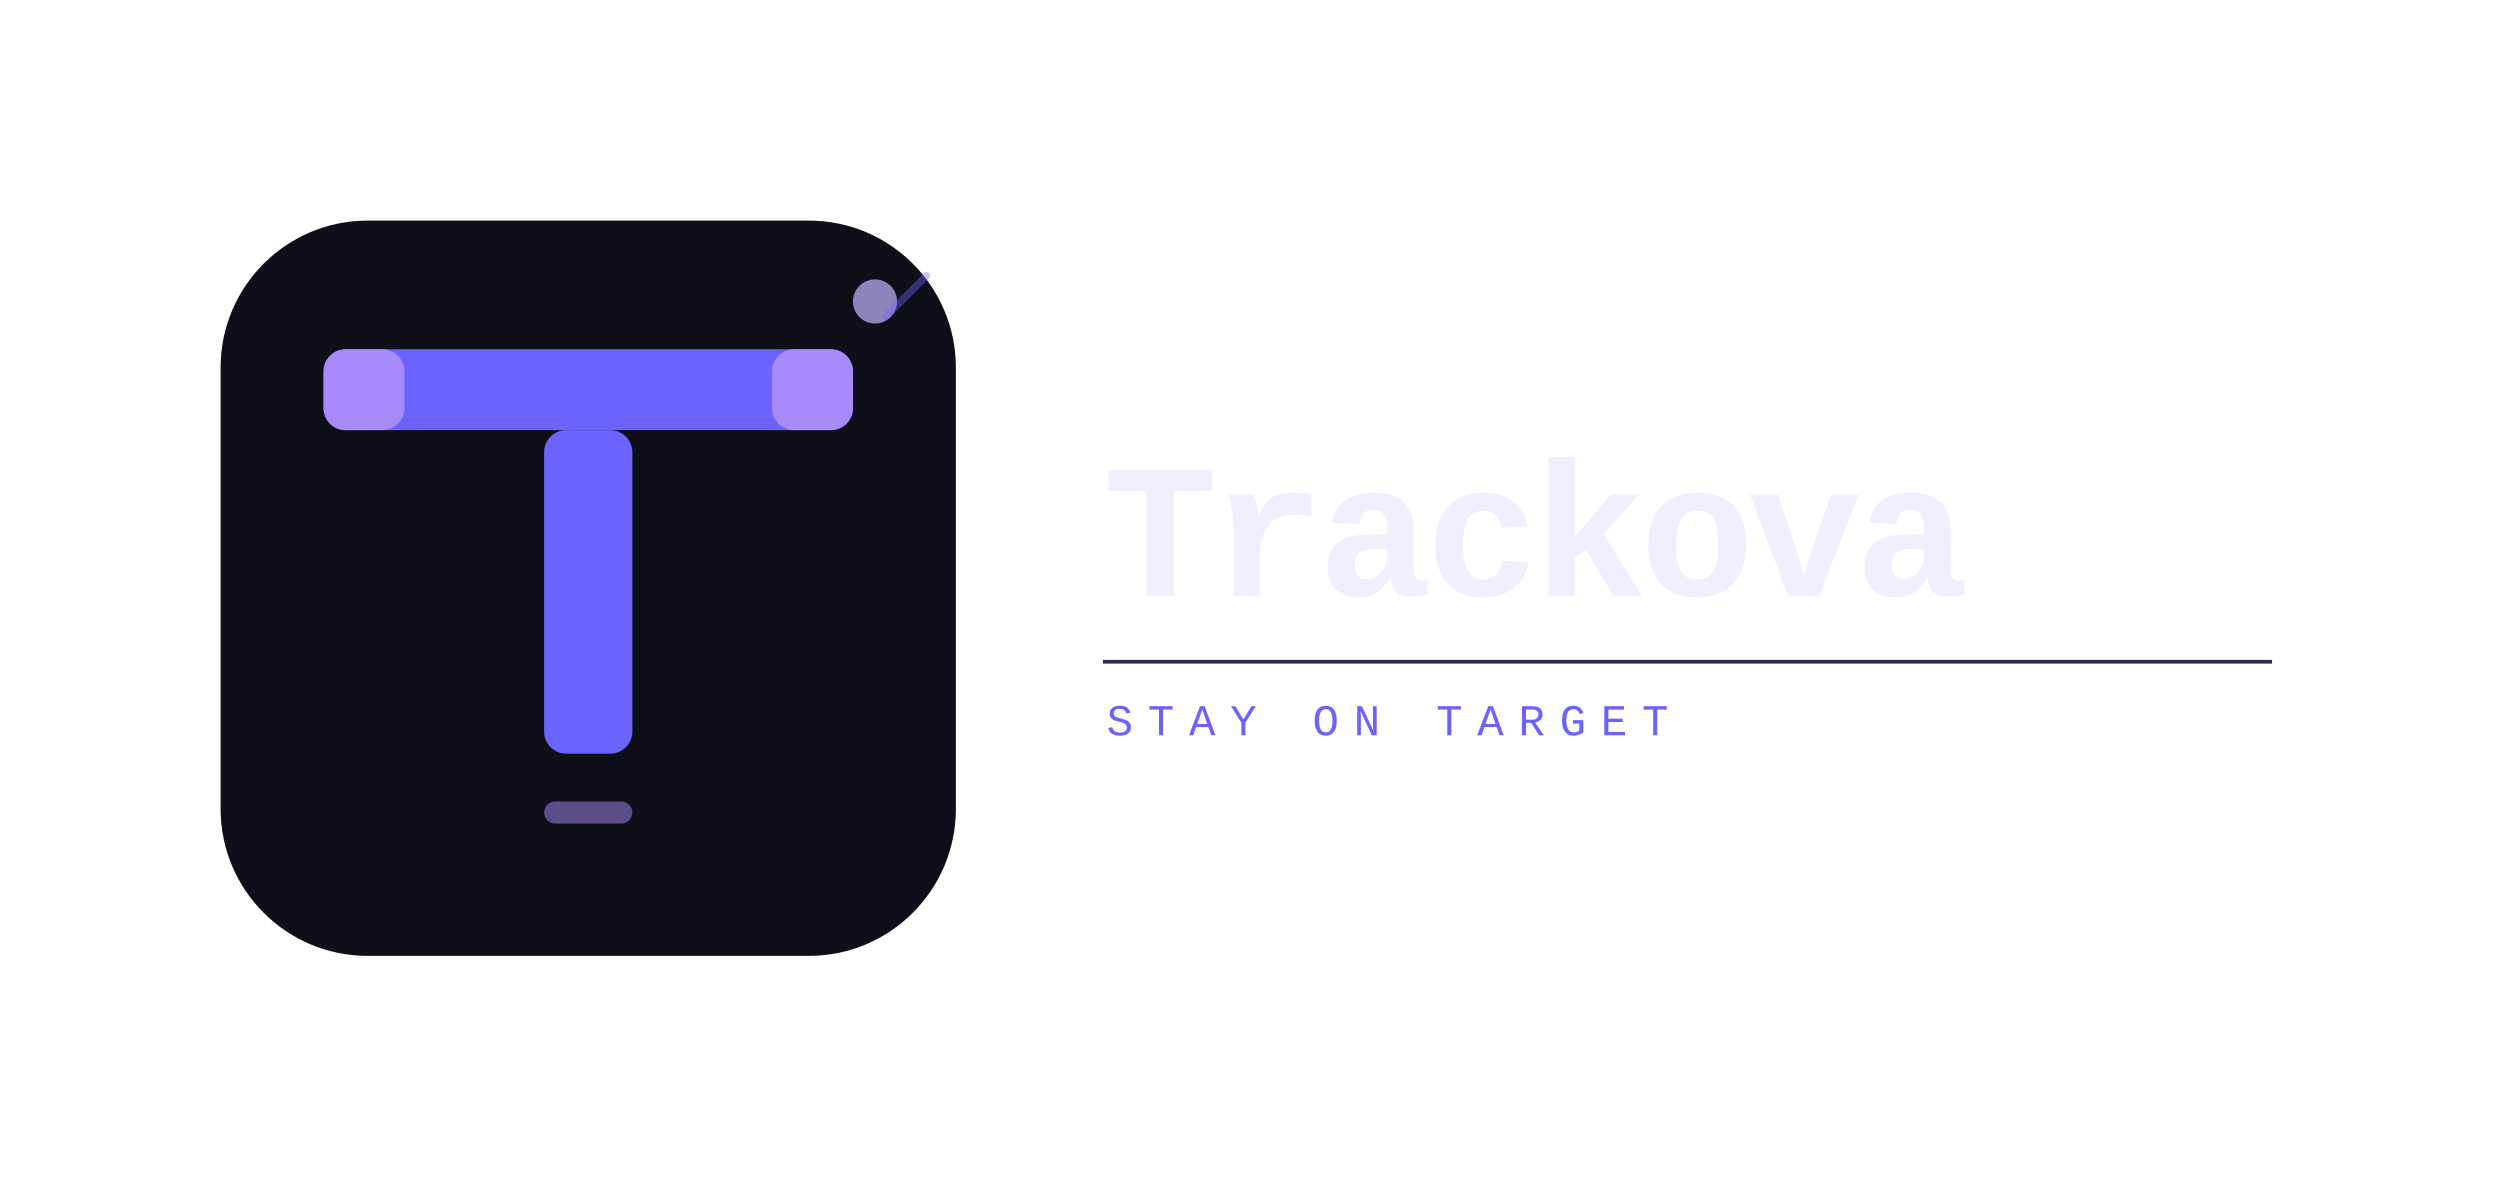
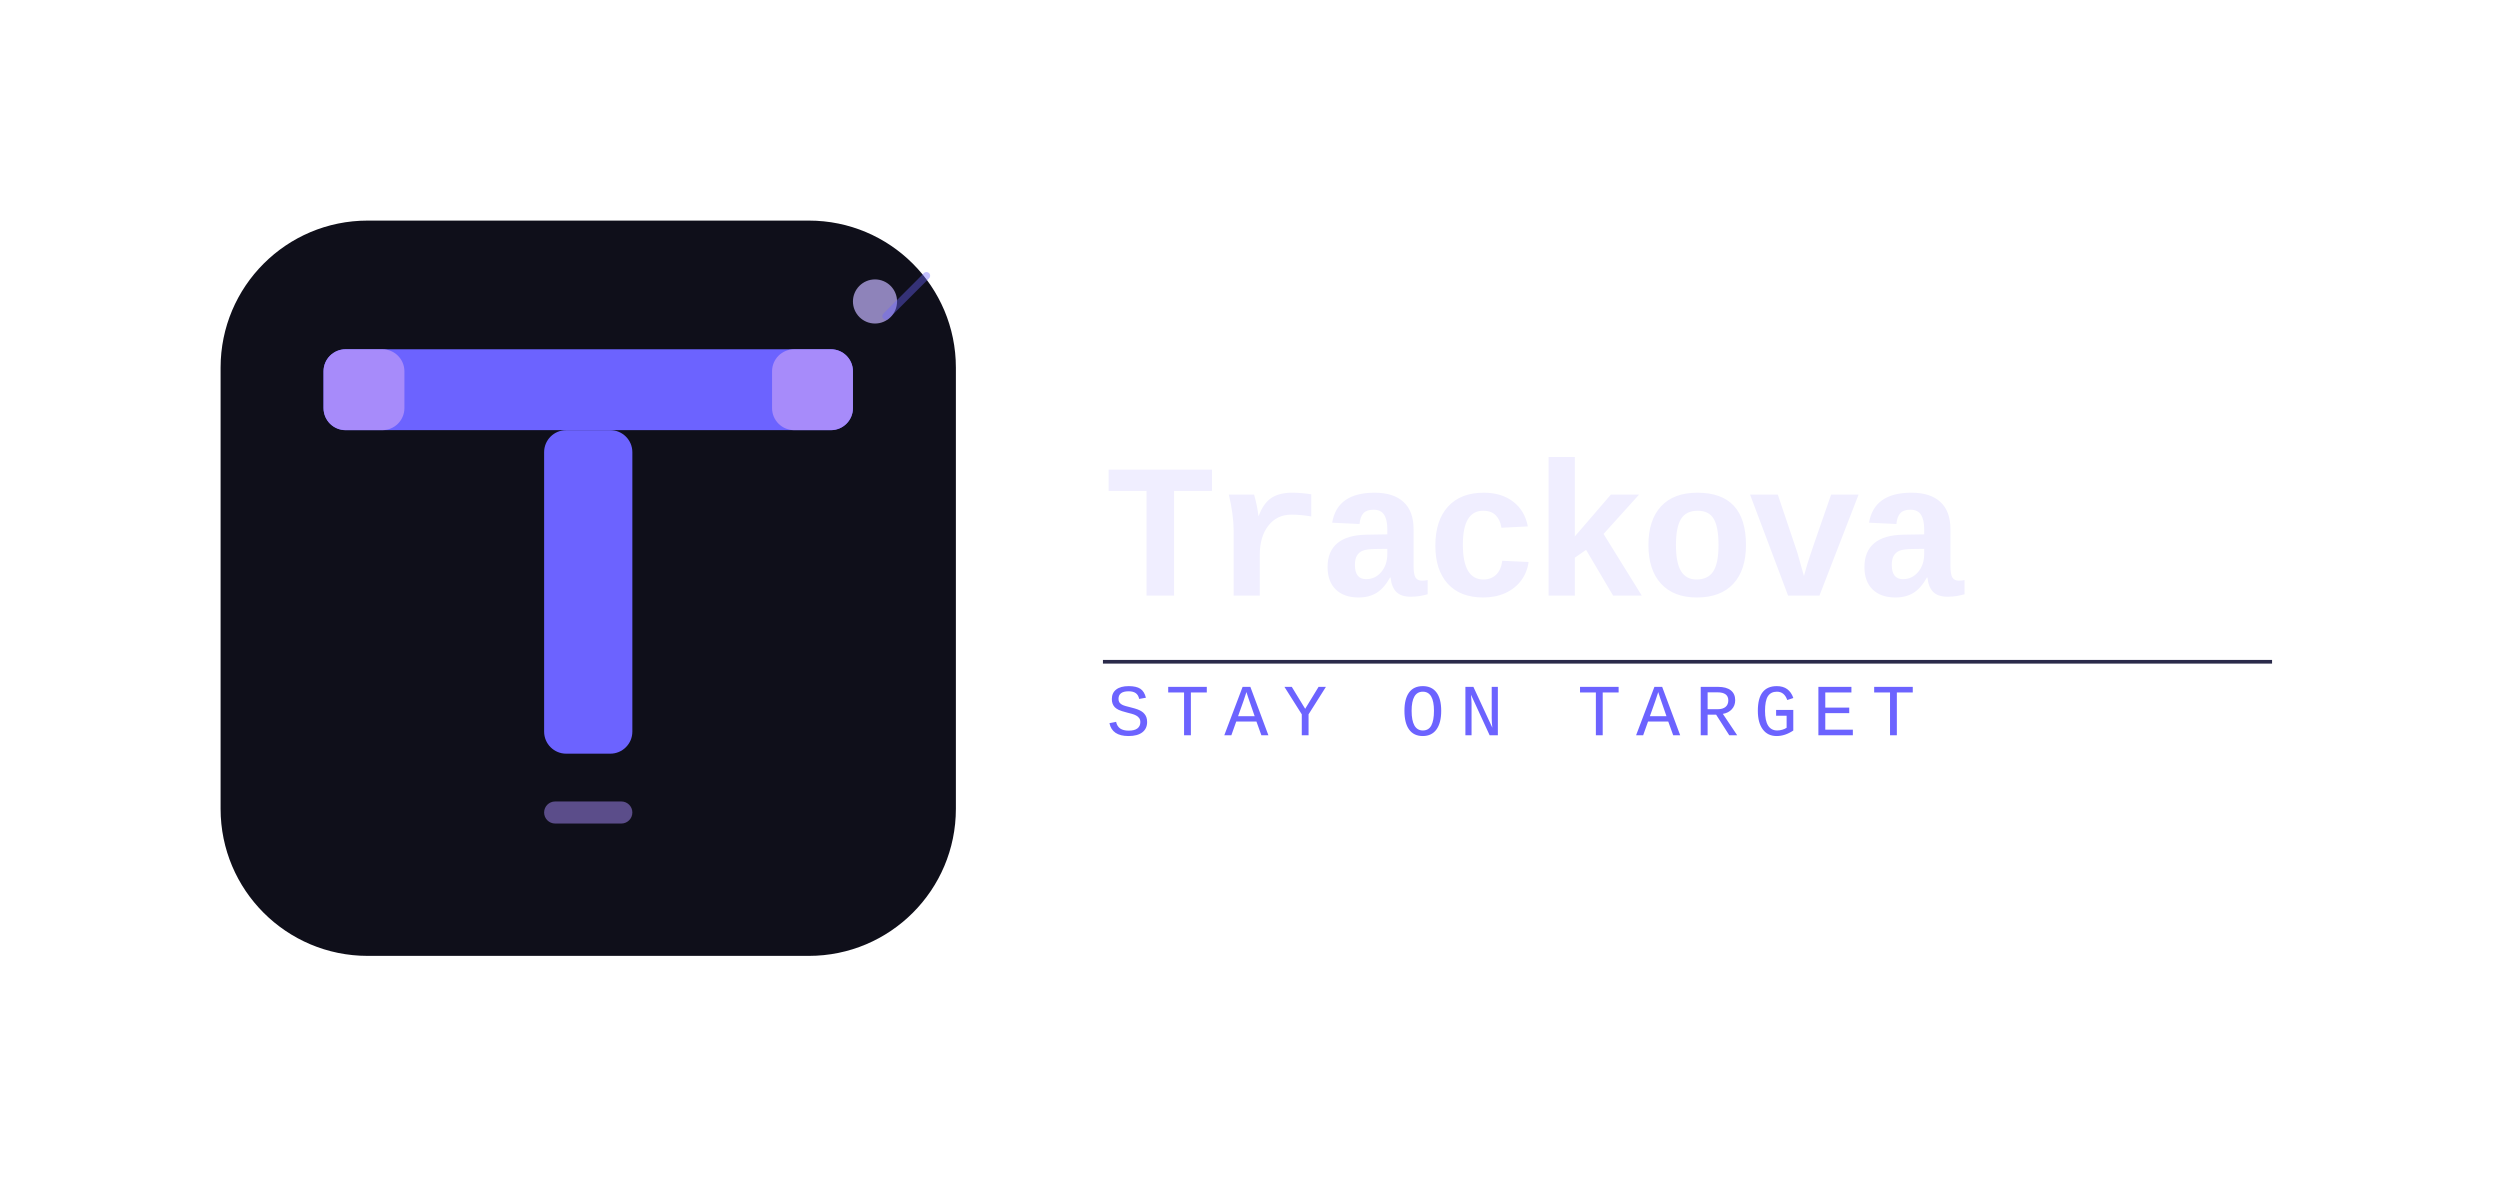
<svg xmlns="http://www.w3.org/2000/svg" width="100%" viewBox="0 0 680 320">
  <defs>
    
  </defs>
  <rect x="60" y="60" width="200" height="200" rx="40" style="fill:rgb(15, 15, 26);stroke:none;color:rgb(0, 0, 0);stroke-width:1px;stroke-linecap:butt;stroke-linejoin:miter;opacity:1;font-family:&quot;Anthropic Sans&quot;, -apple-system, BlinkMacSystemFont, &quot;Segoe UI&quot;, sans-serif;font-size:16px;font-weight:400;text-anchor:start;dominant-baseline:auto" />
  <rect x="88" y="95" width="144" height="22" rx="6" fill="#6C63FF" style="fill:rgb(108, 99, 255);stroke:none;color:rgb(0, 0, 0);stroke-width:1px;stroke-linecap:butt;stroke-linejoin:miter;opacity:1;font-family:&quot;Anthropic Sans&quot;, -apple-system, BlinkMacSystemFont, &quot;Segoe UI&quot;, sans-serif;font-size:16px;font-weight:400;text-anchor:start;dominant-baseline:auto" />
  <rect x="148" y="117" width="24" height="88" rx="6" fill="#6C63FF" style="fill:rgb(108, 99, 255);stroke:none;color:rgb(0, 0, 0);stroke-width:1px;stroke-linecap:butt;stroke-linejoin:miter;opacity:1;font-family:&quot;Anthropic Sans&quot;, -apple-system, BlinkMacSystemFont, &quot;Segoe UI&quot;, sans-serif;font-size:16px;font-weight:400;text-anchor:start;dominant-baseline:auto" />
  <rect x="88" y="95" width="22" height="22" rx="6" fill="#A78BFA" style="fill:rgb(167, 139, 250);stroke:none;color:rgb(0, 0, 0);stroke-width:1px;stroke-linecap:butt;stroke-linejoin:miter;opacity:1;font-family:&quot;Anthropic Sans&quot;, -apple-system, BlinkMacSystemFont, &quot;Segoe UI&quot;, sans-serif;font-size:16px;font-weight:400;text-anchor:start;dominant-baseline:auto" />
  <rect x="210" y="95" width="22" height="22" rx="6" fill="#A78BFA" style="fill:rgb(167, 139, 250);stroke:none;color:rgb(0, 0, 0);stroke-width:1px;stroke-linecap:butt;stroke-linejoin:miter;opacity:1;font-family:&quot;Anthropic Sans&quot;, -apple-system, BlinkMacSystemFont, &quot;Segoe UI&quot;, sans-serif;font-size:16px;font-weight:400;text-anchor:start;dominant-baseline:auto" />
  <circle cx="238" cy="82" r="6" fill="#C4B5FD" opacity="0.7" style="fill:rgb(196, 181, 253);stroke:none;color:rgb(0, 0, 0);stroke-width:1px;stroke-linecap:butt;stroke-linejoin:miter;opacity:0.7;font-family:&quot;Anthropic Sans&quot;, -apple-system, BlinkMacSystemFont, &quot;Segoe UI&quot;, sans-serif;font-size:16px;font-weight:400;text-anchor:start;dominant-baseline:auto" />
  <line x1="241" y1="86" x2="252" y2="75" stroke="#6C63FF" stroke-width="2" stroke-linecap="round" opacity="0.4" style="fill:rgb(0, 0, 0);stroke:rgb(108, 99, 255);color:rgb(0, 0, 0);stroke-width:2px;stroke-linecap:round;stroke-linejoin:miter;opacity:0.4;font-family:&quot;Anthropic Sans&quot;, -apple-system, BlinkMacSystemFont, &quot;Segoe UI&quot;, sans-serif;font-size:16px;font-weight:400;text-anchor:start;dominant-baseline:auto" />
  <rect x="148" y="218" width="24" height="6" rx="3" fill="#A78BFA" opacity="0.5" style="fill:rgb(167, 139, 250);stroke:none;color:rgb(0, 0, 0);stroke-width:1px;stroke-linecap:butt;stroke-linejoin:miter;opacity:0.5;font-family:&quot;Anthropic Sans&quot;, -apple-system, BlinkMacSystemFont, &quot;Segoe UI&quot;, sans-serif;font-size:16px;font-weight:400;text-anchor:start;dominant-baseline:auto" />
  <text x="300" y="162" font-family="'Courier New', monospace" font-size="52" font-weight="700" letter-spacing="-2" style="fill:rgb(240, 238, 255);stroke:none;color:rgb(0, 0, 0);stroke-width:1px;stroke-linecap:butt;stroke-linejoin:miter;opacity:1;font-family:&quot;Courier New&quot;, monospace;font-size:52px;font-weight:700;text-anchor:start;dominant-baseline:auto">Trackova</text>
  <line x1="300" y1="180" x2="618" y2="180" stroke-width="1" style="fill:rgb(0, 0, 0);stroke:rgb(42, 42, 74);color:rgb(0, 0, 0);stroke-width:1px;stroke-linecap:butt;stroke-linejoin:miter;opacity:1;font-family:&quot;Anthropic Sans&quot;, -apple-system, BlinkMacSystemFont, &quot;Segoe UI&quot;, sans-serif;font-size:16px;font-weight:400;text-anchor:start;dominant-baseline:auto" />
-   <text x="301" y="200" font-family="'Courier New', monospace" font-size="12" letter-spacing="4" style="fill:rgb(108, 99, 255);stroke:none;color:rgb(0, 0, 0);stroke-width:1px;stroke-linecap:butt;stroke-linejoin:miter;opacity:1;font-family:&quot;Courier New&quot;, monospace;font-size:12px;font-weight:400;text-anchor:start;dominant-baseline:auto">STAY ON TARGET</text>
+   <text x="301" y="200" font-family="'Courier New', monospace" font-size="20" letter-spacing="4" style="fill:rgb(108, 99, 255);stroke:none;color:rgb(0, 0, 0);stroke-width:1px;stroke-linecap:butt;stroke-linejoin:miter;opacity:1;font-family:&quot;Courier New&quot;, monospace;font-size:20px;font-weight:400;text-anchor:start;dominant-baseline:auto">STAY ON TARGET</text>
</svg>
